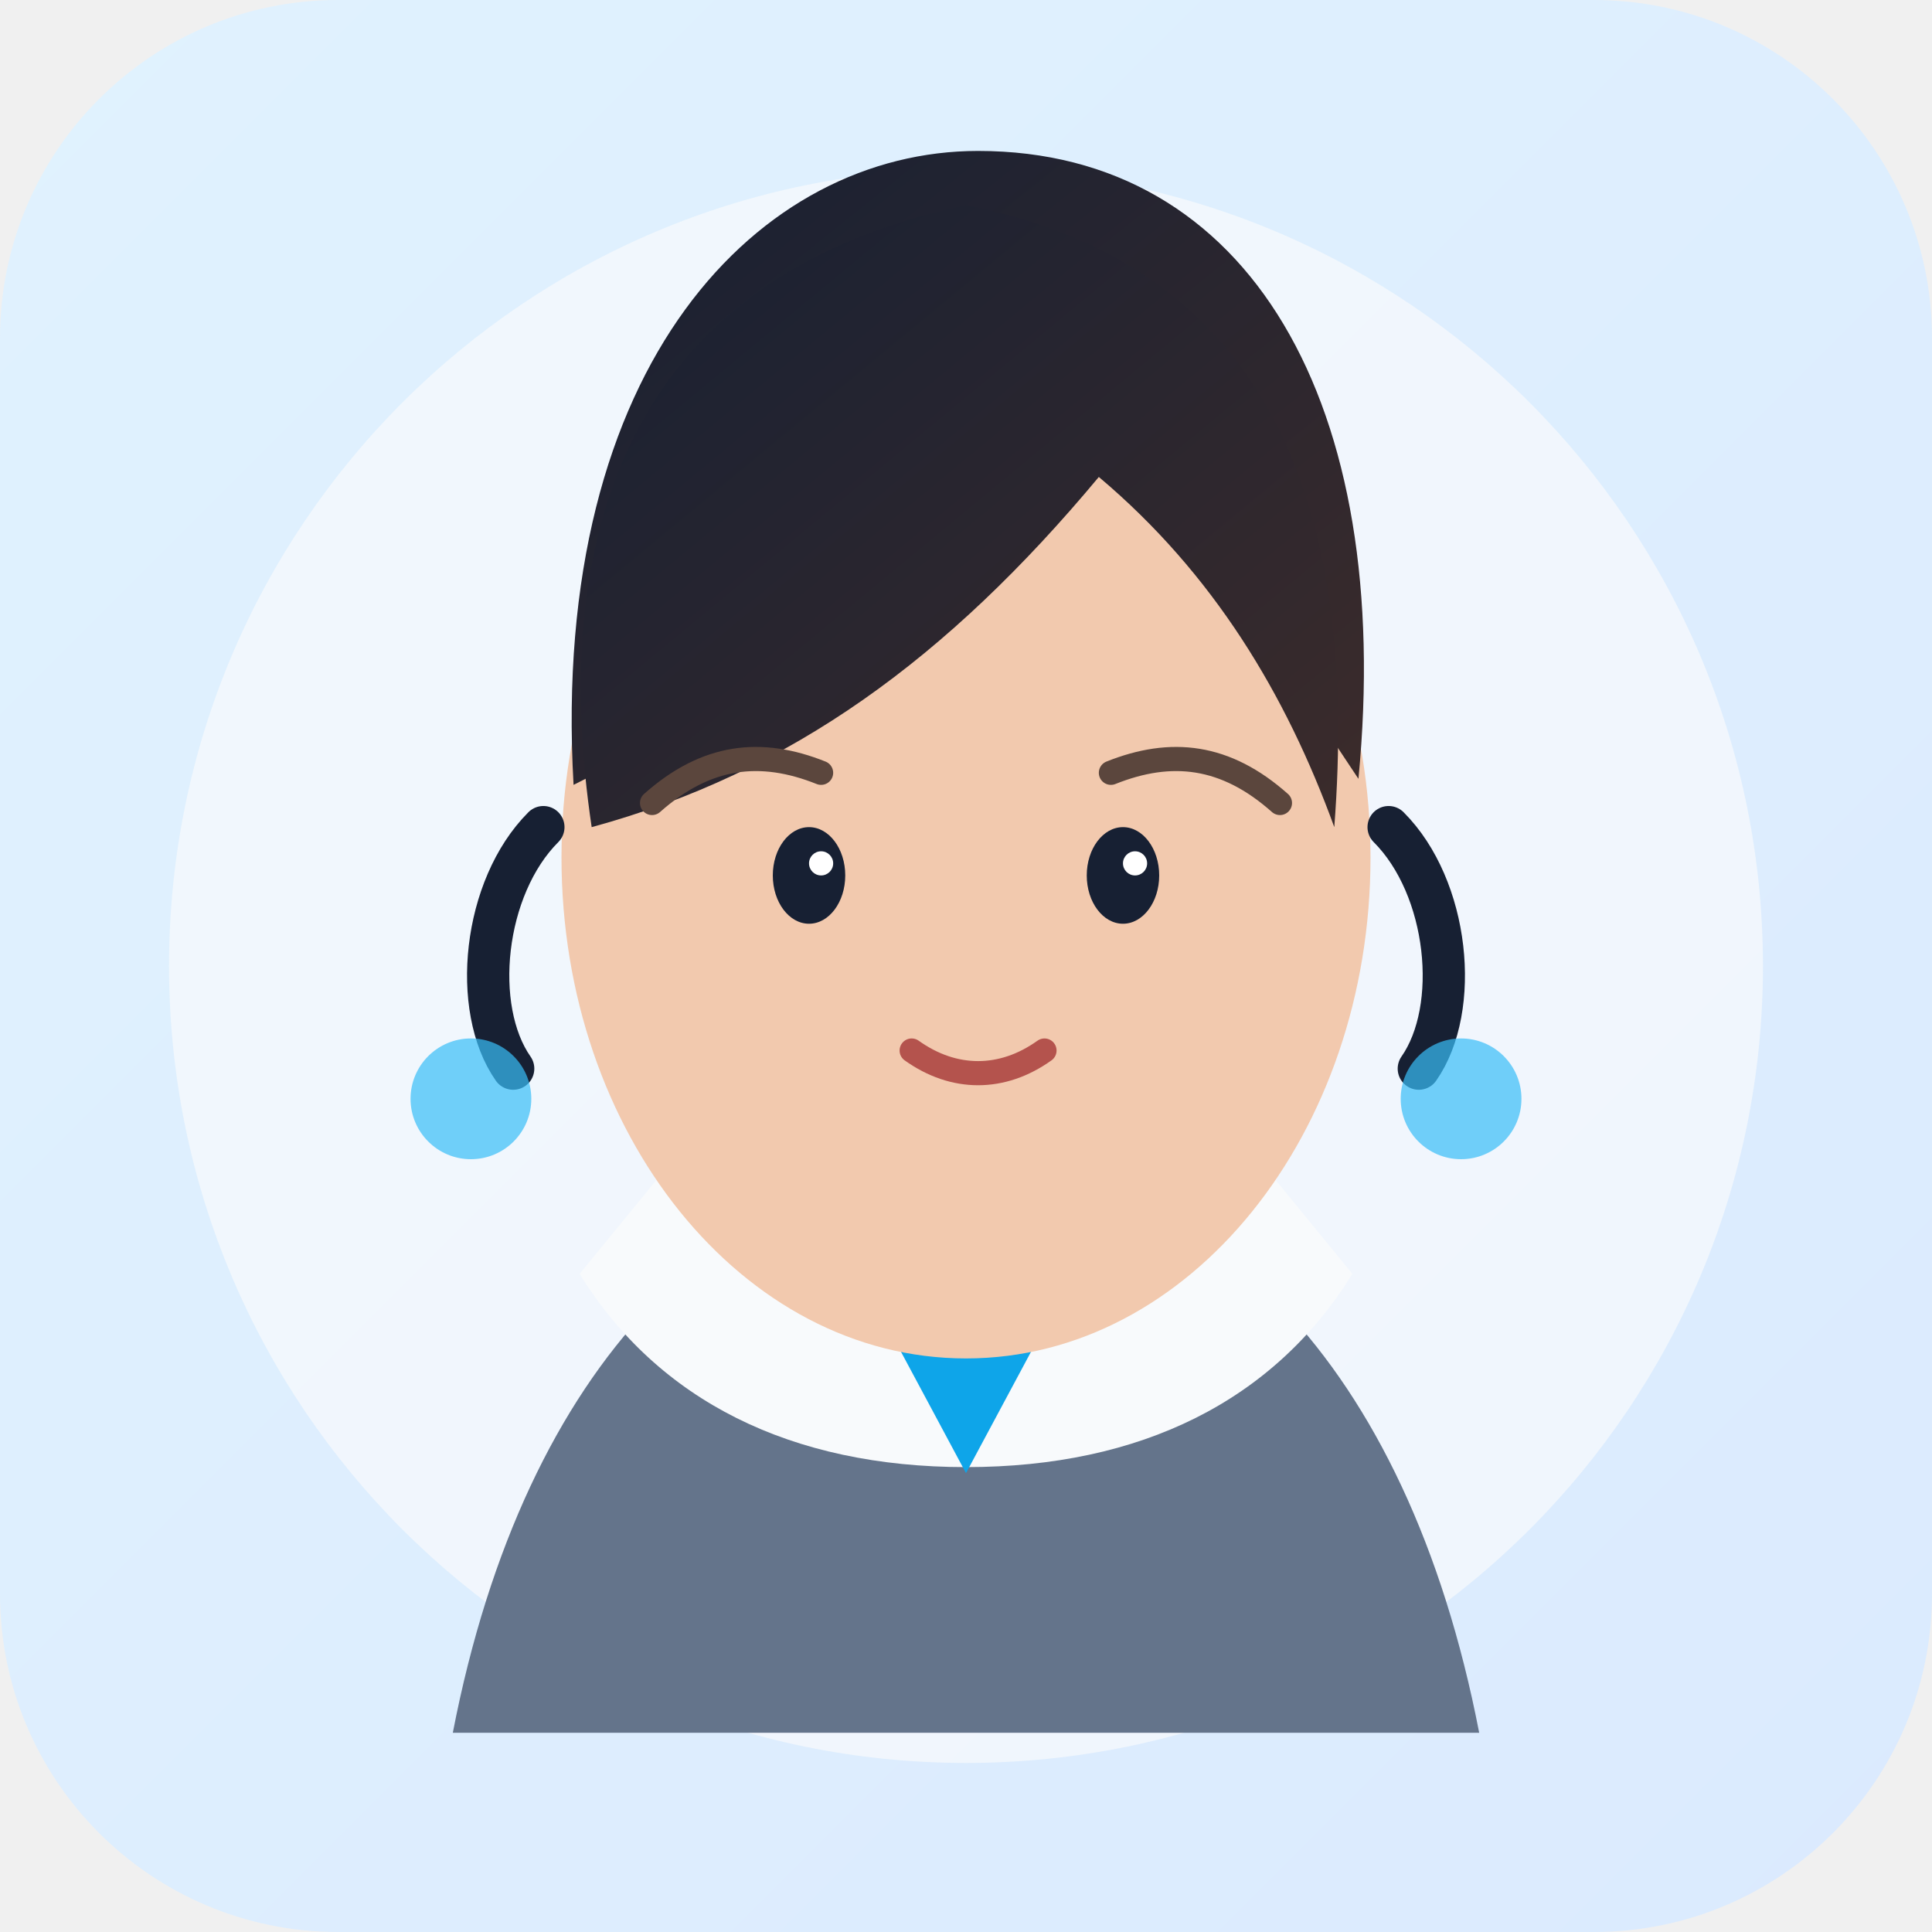
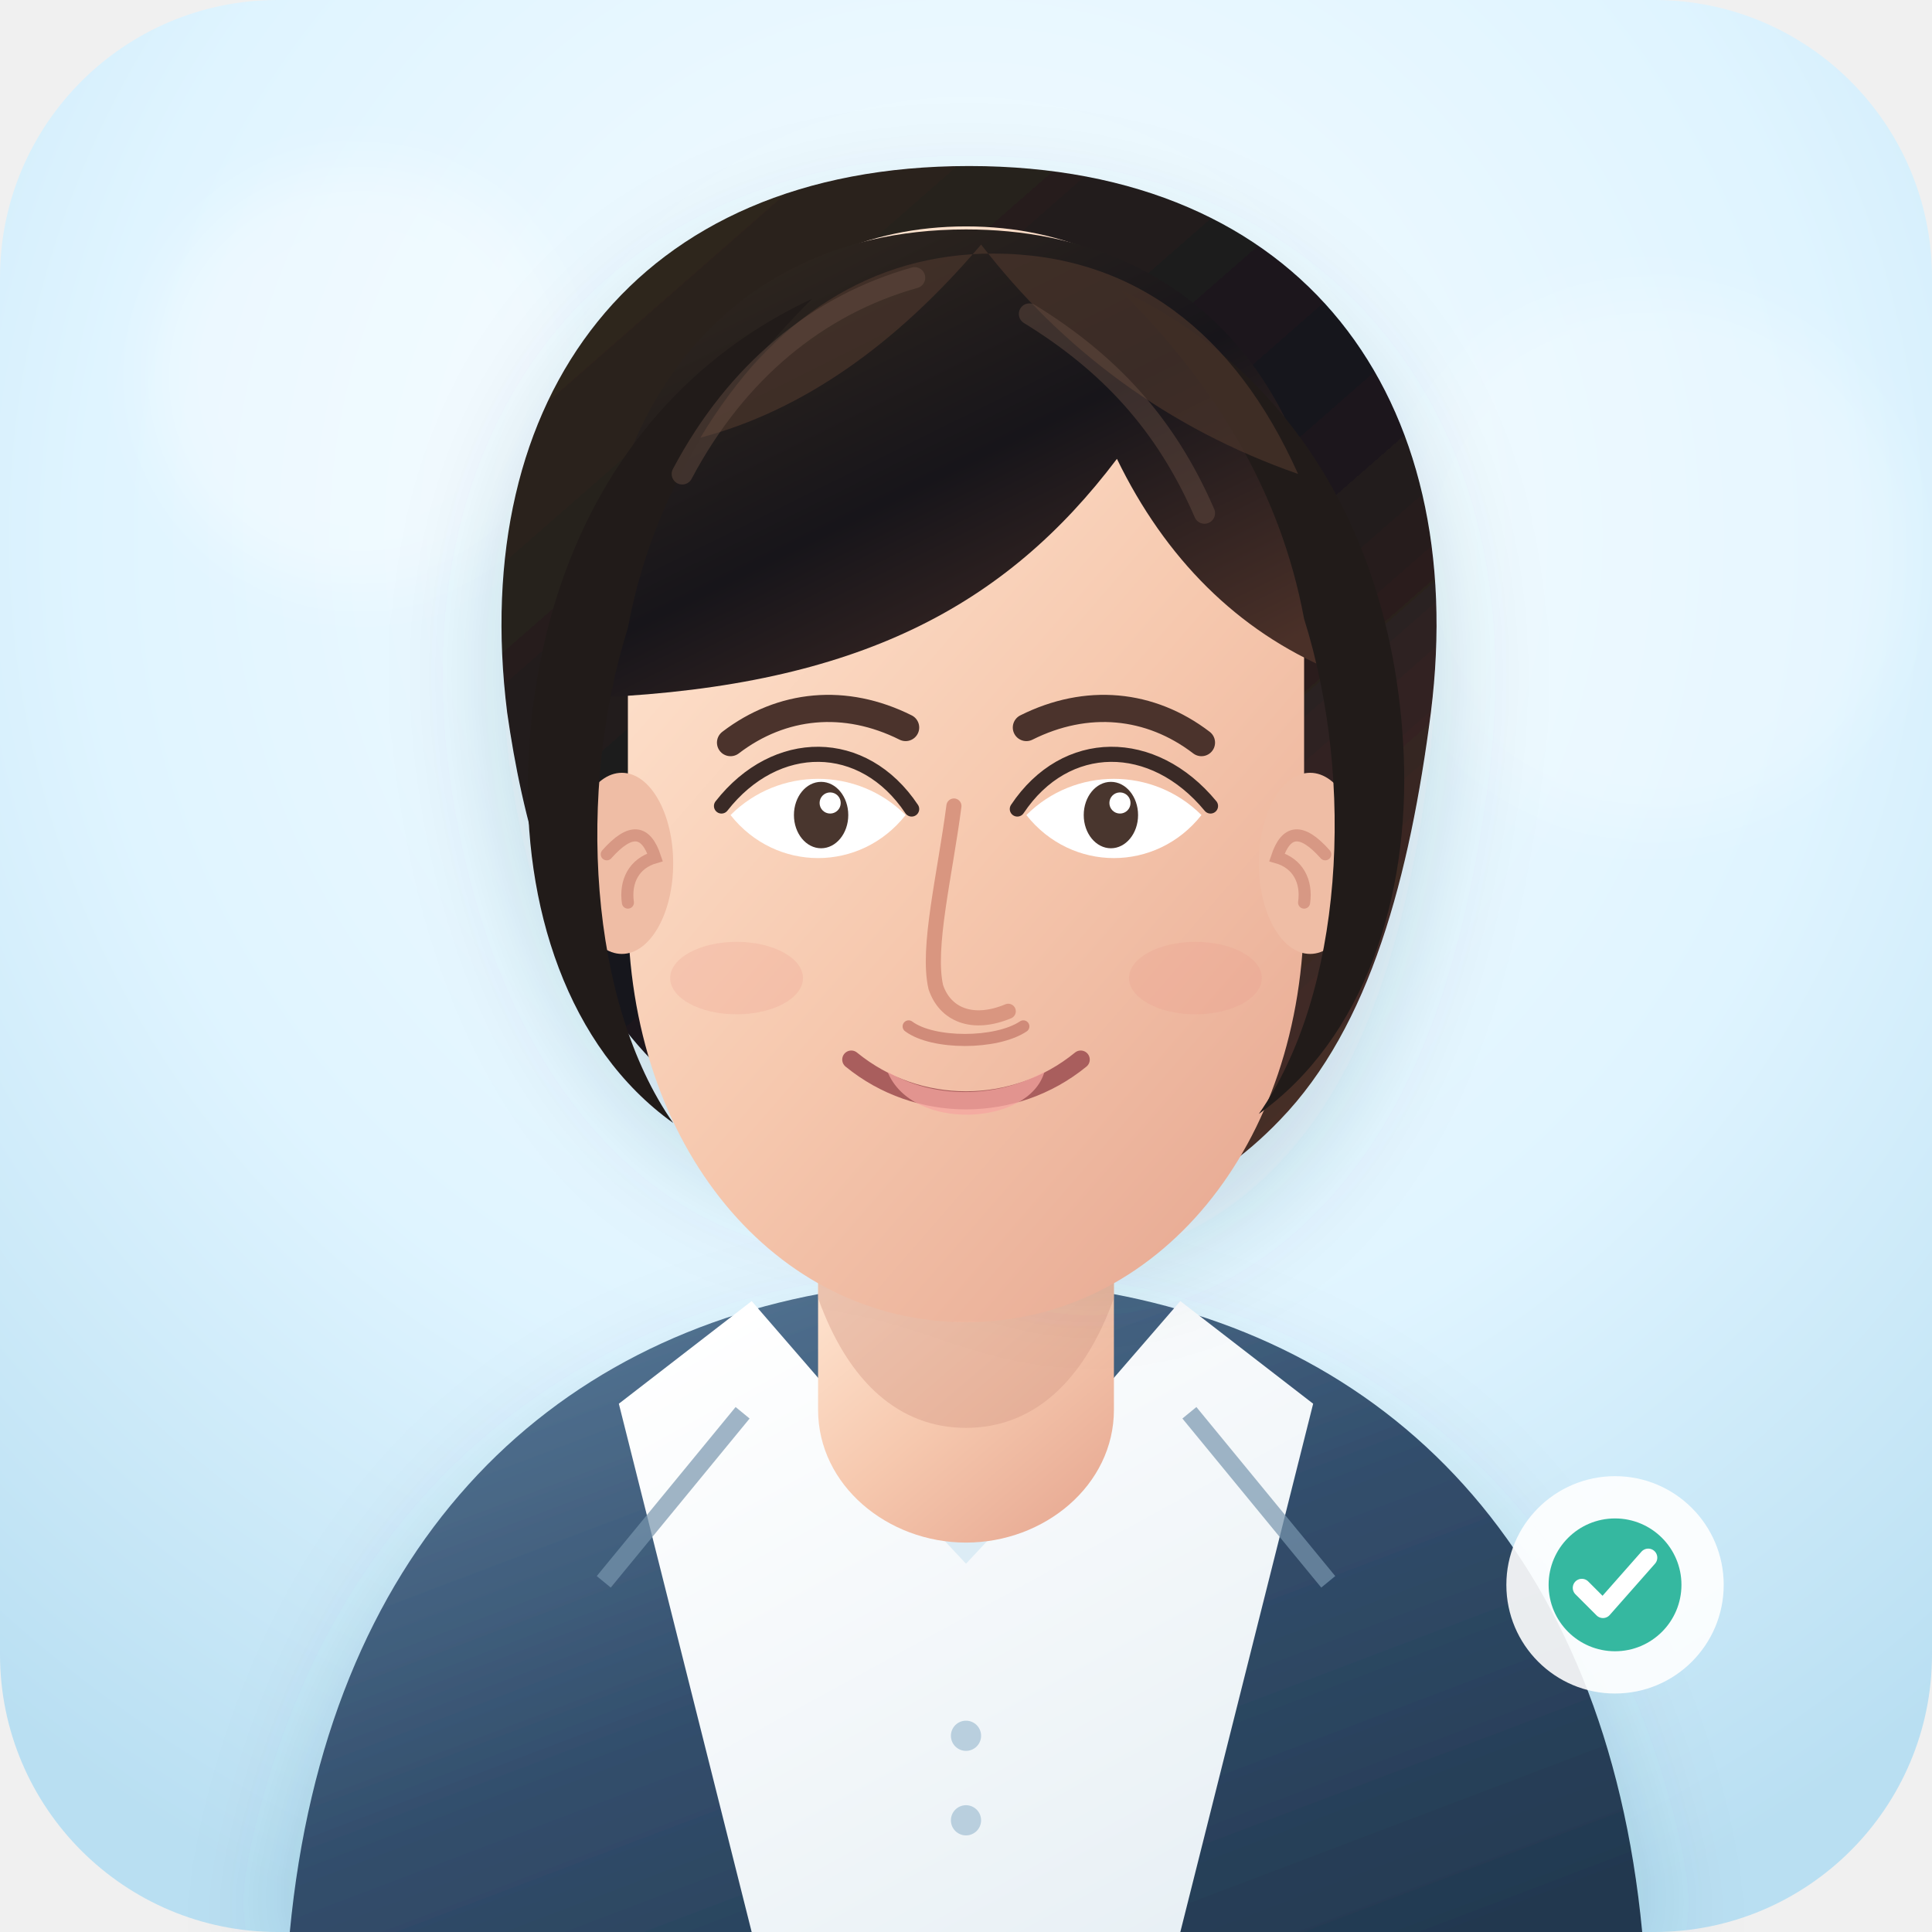
- <svg xmlns="http://www.w3.org/2000/svg" viewBox="0 0 320 320" role="img" aria-label="Friendly AI English speaking tutor avatar">
+ <svg xmlns="http://www.w3.org/2000/svg" viewBox="0 0 640 640" role="img" aria-label="Linh, friendly AI English speaking tutor">
  <defs>
-     <linearGradient id="bg" x1="0" y1="0" x2="1" y2="1">
-       <stop offset="0" stop-color="#e0f2fe" />
-       <stop offset="1" stop-color="#dbeafe" />
+     <radialGradient id="bg" cx="50%" cy="28%" r="78%">
+       <stop offset="0" stop-color="#f8fdff" />
+       <stop offset=".58" stop-color="#dff4ff" />
+       <stop offset="1" stop-color="#b9dff2" />
+     </radialGradient>
+     <linearGradient id="skin" x1=".2" y1=".1" x2=".8" y2=".95">
+       <stop offset="0" stop-color="#ffe5d1" />
+       <stop offset=".55" stop-color="#f6c8ae" />
+       <stop offset="1" stop-color="#e9ad96" />
    </linearGradient>
-     <linearGradient id="hair" x1="0" y1="0" x2="1" y2="1">
-       <stop offset="0" stop-color="#172033" />
-       <stop offset="1" stop-color="#3b2b2b" />
+     <linearGradient id="hair" x1=".15" y1=".05" x2=".85" y2=".95">
+       <stop offset="0" stop-color="#30271f" />
+       <stop offset=".5" stop-color="#17151a" />
+       <stop offset="1" stop-color="#4a3028" />
    </linearGradient>
+     <linearGradient id="jacket" x1=".1" y1="0" x2=".9" y2="1">
+       <stop offset="0" stop-color="#5b7c9b" />
+       <stop offset=".5" stop-color="#334f6d" />
+       <stop offset="1" stop-color="#22384f" />
+     </linearGradient>
+     <linearGradient id="shirt" x1=".2" y1="0" x2=".8" y2="1">
+       <stop offset="0" stop-color="#ffffff" />
+       <stop offset="1" stop-color="#e8f0f5" />
+     </linearGradient>
+     <filter id="shadow" x="-30%" y="-30%" width="160%" height="160%">
+       <feDropShadow dx="0" dy="16" stdDeviation="18" flood-color="#31536b" flood-opacity=".18" />
+     </filter>
+     <filter id="soft" x="-30%" y="-30%" width="160%" height="160%">
+       <feGaussianBlur stdDeviation="9" />
+     </filter>
  </defs>
-   <rect width="320" height="320" rx="56" fill="url(#bg)" />
-   <circle cx="160" cy="160" r="132" fill="#f8fafc" opacity=".72" />
-   <path d="M75 287c12-62 46-94 85-94s73 32 85 94" fill="#64748b" />
-   <path d="M96 211c13 21 35 32 64 32s51-11 64-32l-18-22H114z" fill="#f8fafc" />
-   <path d="M145 216h30l-15 28z" fill="#0ea5e9" />
-   <ellipse cx="160" cy="142" rx="67" ry="83" fill="#f2c9ae" />
-   <path d="M95 130c-4-70 31-105 67-105 45 0 69 42 63 104-18-27-32-50-58-62-21 31-42 48-72 63z" fill="url(#hair)" />
-   <path d="M98 137c-7-47 5-91 62-103 51 10 65 51 61 103-8-22-20-42-39-58-25 30-51 49-84 58z" fill="url(#hair)" />
-   <ellipse cx="134" cy="145" rx="6" ry="8" fill="#172033" />
-   <ellipse cx="186" cy="145" rx="6" ry="8" fill="#172033" />
-   <circle cx="136" cy="143" r="2" fill="#fff" />
-   <circle cx="188" cy="143" r="2" fill="#fff" />
-   <path d="M151 174c7 5 15 5 22 0" fill="none" stroke="#b4534d" stroke-width="4" stroke-linecap="round" />
-   <path d="M108 133c9-8 18-9 28-5M184 128c10-4 19-3 28 5" fill="none" stroke="#5b463d" stroke-width="4" stroke-linecap="round" />
-   <path d="M90 137c-10 10-12 30-5 40M230 137c10 10 12 30 5 40" fill="none" stroke="#172033" stroke-width="7" stroke-linecap="round" />
-   <circle cx="78" cy="182" r="10" fill="#38bdf8" opacity=".7" />
-   <circle cx="242" cy="182" r="10" fill="#38bdf8" opacity=".7" />
+   <rect width="640" height="640" rx="92" fill="url(#bg)" />
+   <circle cx="120" cy="125" r="70" fill="#ffffff" opacity=".34" filter="url(#soft)" />
+   <circle cx="545" cy="185" r="88" fill="#ffffff" opacity=".22" filter="url(#soft)" />
+   <path d="M96 640c12-126 84-198 185-213 23-4 55-4 78 0 101 15 173 87 185 213H96z" fill="url(#jacket)" filter="url(#shadow)" />
+   <path d="M249 431l71 82 71-82 44 34-44 175H249l-44-175z" fill="url(#shirt)" />
+   <path d="M320 501l-45-60 45-28 45 28z" fill="#9cc5df" />
+   <path d="M291 487h58l-29 31z" fill="#dcecf5" />
+   <path d="M246 468l-46 56M394 468l46 56" stroke="#7896ae" stroke-width="6" opacity=".7" />
+   <circle cx="320" cy="575" r="5" fill="#b9cfde" />
+   <circle cx="320" cy="603" r="5" fill="#b9cfde" />
+   <path d="M271 392v75c0 25 23 44 49 44s49-19 49-44v-75z" fill="url(#skin)" />
+   <path d="M271 392c11 31 28 46 49 46s38-15 49-46v38c-10 28-27 43-49 43s-39-15-49-43z" fill="#d89d89" opacity=".45" />
+   <path d="M168 236c-13-104 42-181 153-181s166 77 153 181c-7 54-20 104-50 135-24 25-49 33-74 30l-58-20c-35 2-63-12-85-40-24-31-34-70-39-105z" fill="url(#hair)" filter="url(#shadow)" />
+   <path d="M208 210c0-82 46-135 112-135s112 53 112 135v91c0 79-49 137-112 137s-112-58-112-137z" fill="url(#skin)" />
+   <ellipse cx="206" cy="286" rx="17" ry="30" fill="#efbda5" />
+   <ellipse cx="434" cy="286" rx="17" ry="30" fill="#efbda5" />
+   <path d="M201 283c8-9 13-8 16 1-7 2-10 8-9 15" fill="none" stroke="#d79884" stroke-width="4" stroke-linecap="round" />
+   <path d="M439 283c-8-9-13-8-16 1 7 2 10 8 9 15" fill="none" stroke="#d79884" stroke-width="4" stroke-linecap="round" />
+   <path d="M199 231c-9-78 31-155 121-155 77 0 125 57 121 146-31-13-55-37-71-70-37 49-86 75-171 79z" fill="url(#hair)" />
+   <path d="M208 208c-17 54-13 124 15 164-35-25-50-72-48-119 3-70 36-127 94-154-31 31-53 66-61 109z" fill="#211b19" />
+   <path d="M432 205c17 54 13 124-15 164 35-25 50-72 48-119-3-70-36-127-94-154 31 31 53 66 61 109z" fill="#211b19" />
+   <path d="M232 145c24-40 57-61 97-61 46 0 80 26 101 73-43-15-78-41-105-76-28 33-59 55-93 64z" fill="#4a342b" opacity=".7" />
+   <path d="M242 246c17-13 38-15 58-5" fill="none" stroke="#4b332c" stroke-width="9" stroke-linecap="round" />
+   <path d="M340 241c20-10 41-8 58 5" fill="none" stroke="#4b332c" stroke-width="9" stroke-linecap="round" />
+   <path d="M242 270c16-16 42-16 58 0-15 19-43 19-58 0z" fill="#fff" />
+   <path d="M340 270c16-16 42-16 58 0-15 19-43 19-58 0z" fill="#fff" />
+   <ellipse cx="272" cy="270" rx="9" ry="11" fill="#49362e" />
+   <ellipse cx="368" cy="270" rx="9" ry="11" fill="#49362e" />
+   <circle cx="275" cy="266" r="3.5" fill="#fff" />
+   <circle cx="371" cy="266" r="3.5" fill="#fff" />
+   <path d="M239 267c18-23 47-23 63 1M337 268c16-24 45-24 64-1" fill="none" stroke="#3a2a26" stroke-width="5" stroke-linecap="round" />
+   <path d="M316 267c-3 23-9 47-6 60 3 9 12 13 24 8" fill="none" stroke="#d99680" stroke-width="5" stroke-linecap="round" />
+   <path d="M301 340c8 6 29 6 38 0" fill="none" stroke="#d08b79" stroke-width="4" stroke-linecap="round" />
+   <ellipse cx="244" cy="324" rx="22" ry="12" fill="#e99688" opacity=".22" />
+   <ellipse cx="396" cy="324" rx="22" ry="12" fill="#e99688" opacity=".22" />
+   <path d="M282 351c22 18 54 18 76 0" fill="none" stroke="#a95e5d" stroke-width="6" stroke-linecap="round" />
+   <path d="M294 355c15 9 36 9 52 0-5 18-44 20-52 0z" fill="#f6a6a0" opacity=".75" />
+   <path d="M226 157c18-34 45-56 77-65M399 170c-13-30-32-50-58-66" fill="none" stroke="#6b5145" stroke-width="7" stroke-linecap="round" opacity=".42" />
+   <circle cx="535" cy="525" r="36" fill="#ffffff" opacity=".9" />
+   <circle cx="535" cy="525" r="22" fill="#35b8a0" />
+   <path d="M524 526l7 7 15-17" fill="none" stroke="#fff" stroke-width="6" stroke-linecap="round" stroke-linejoin="round" />
</svg>
